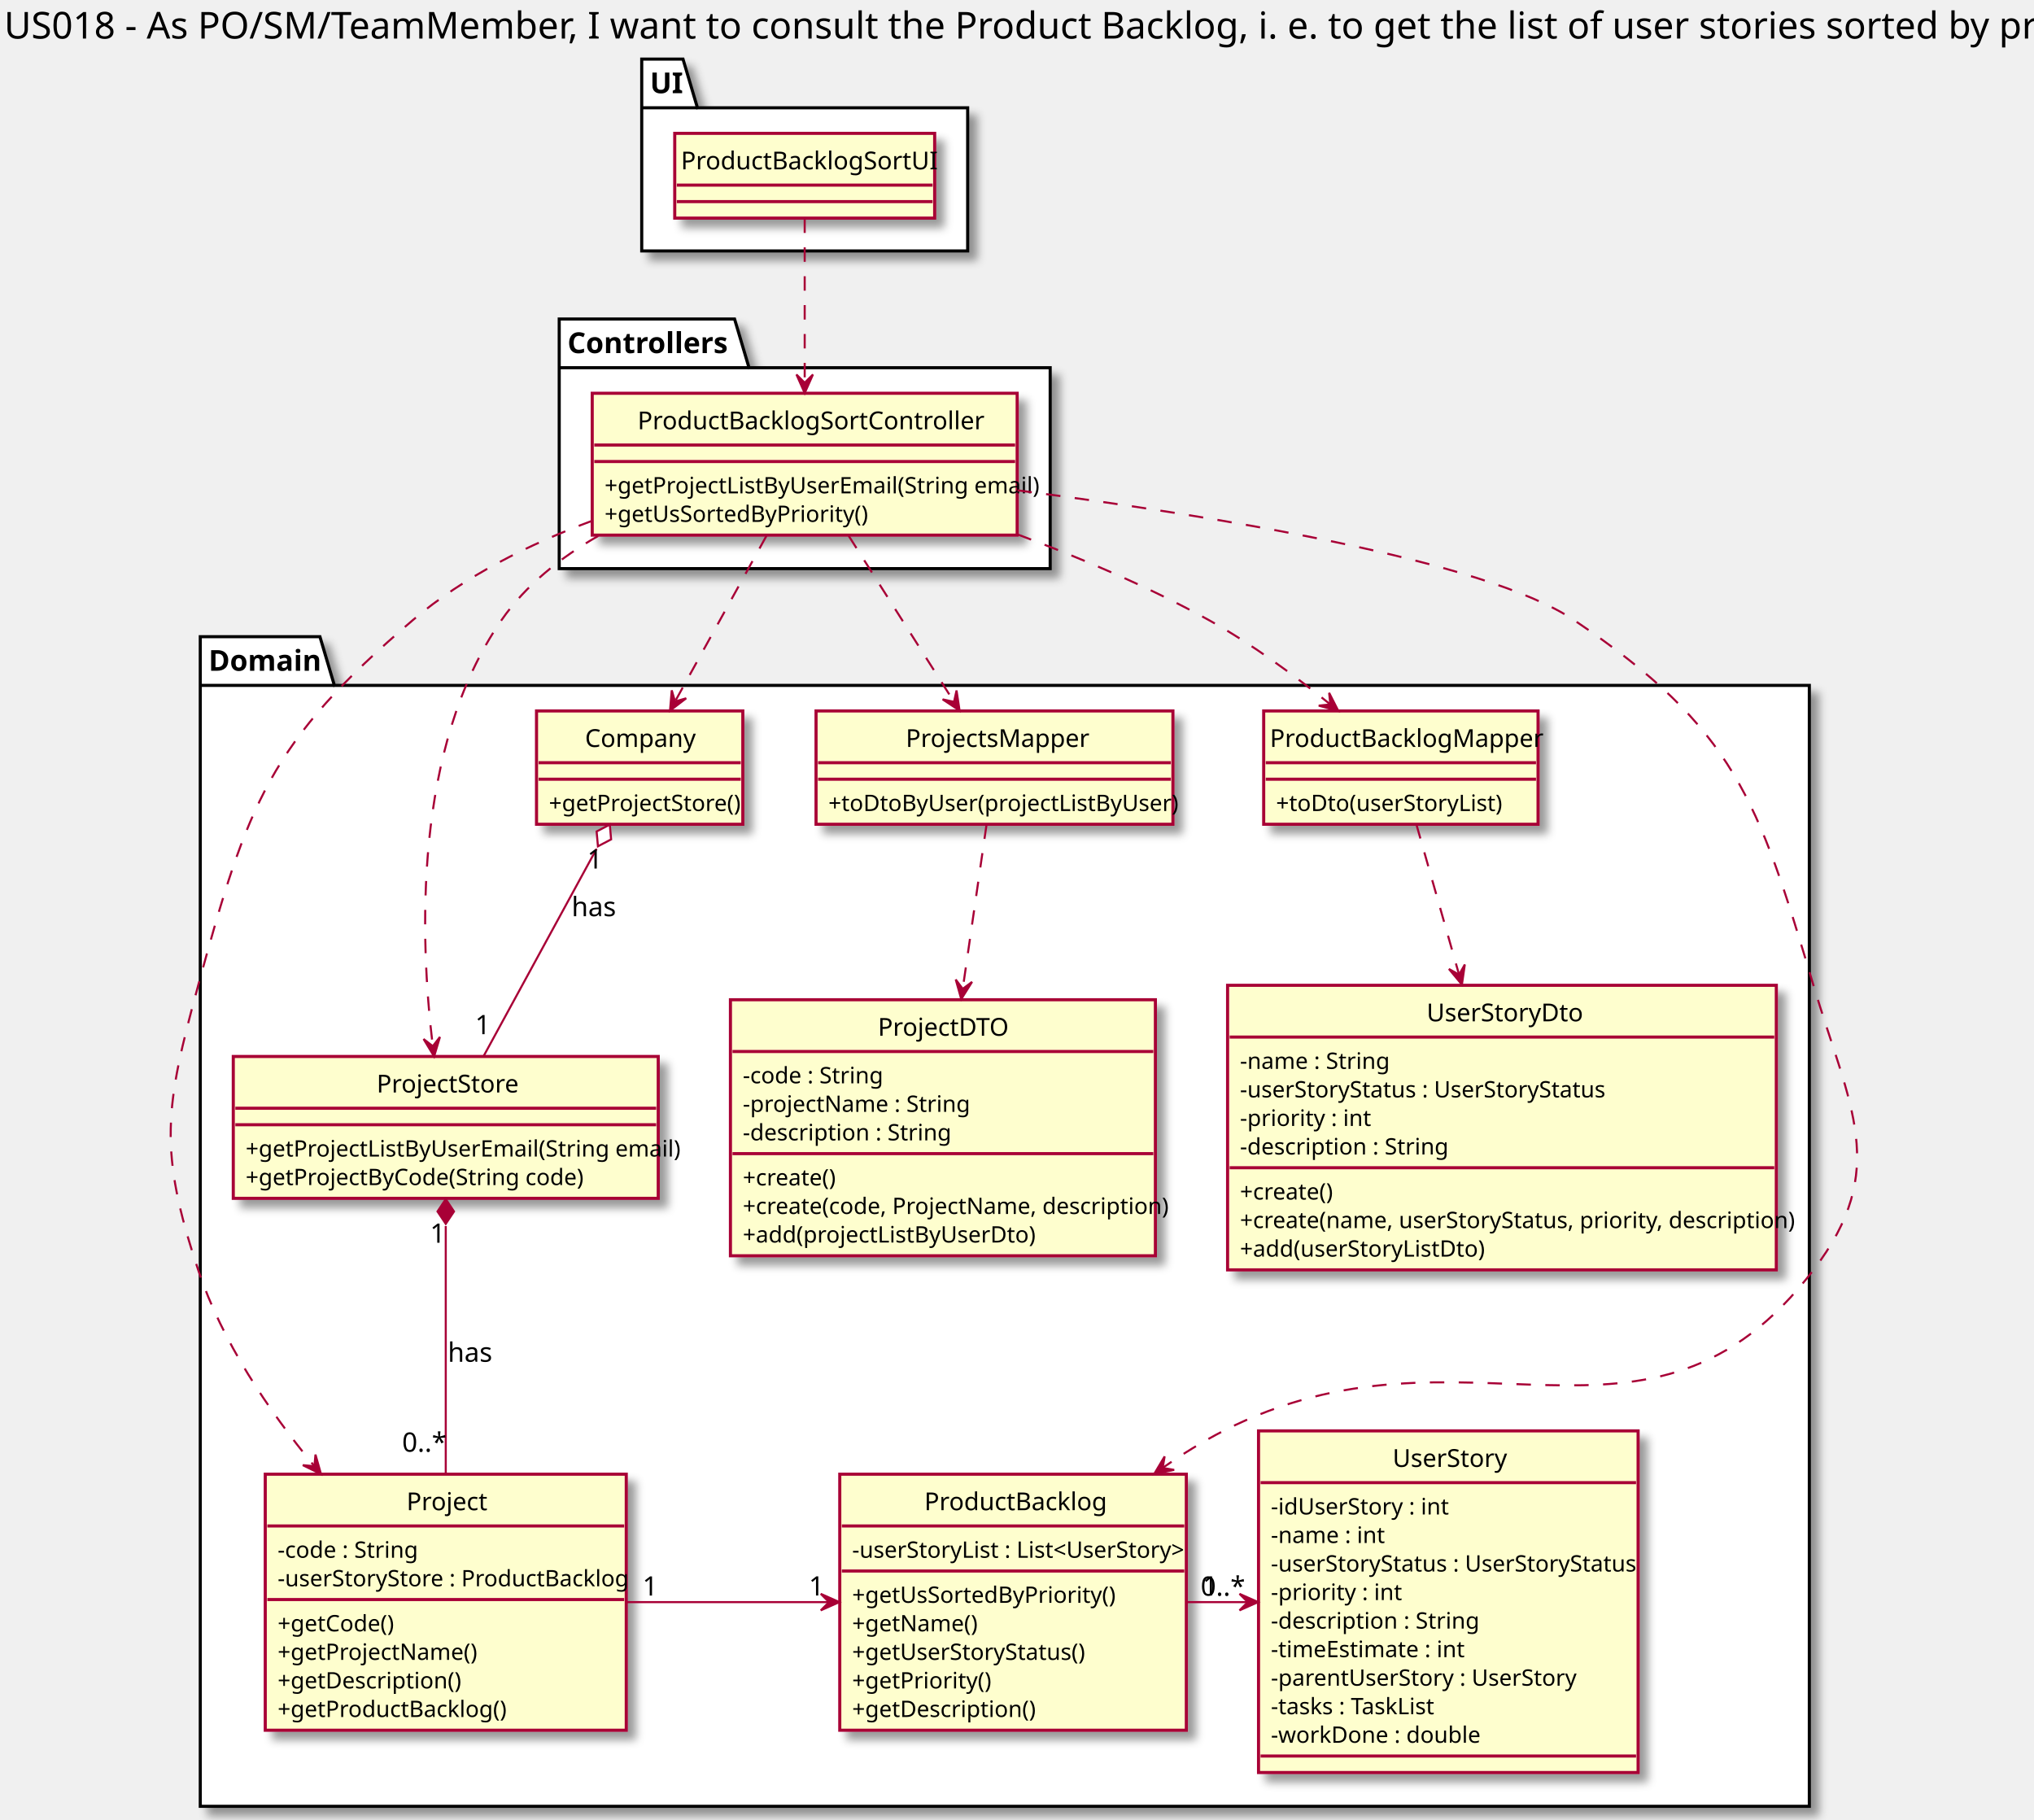
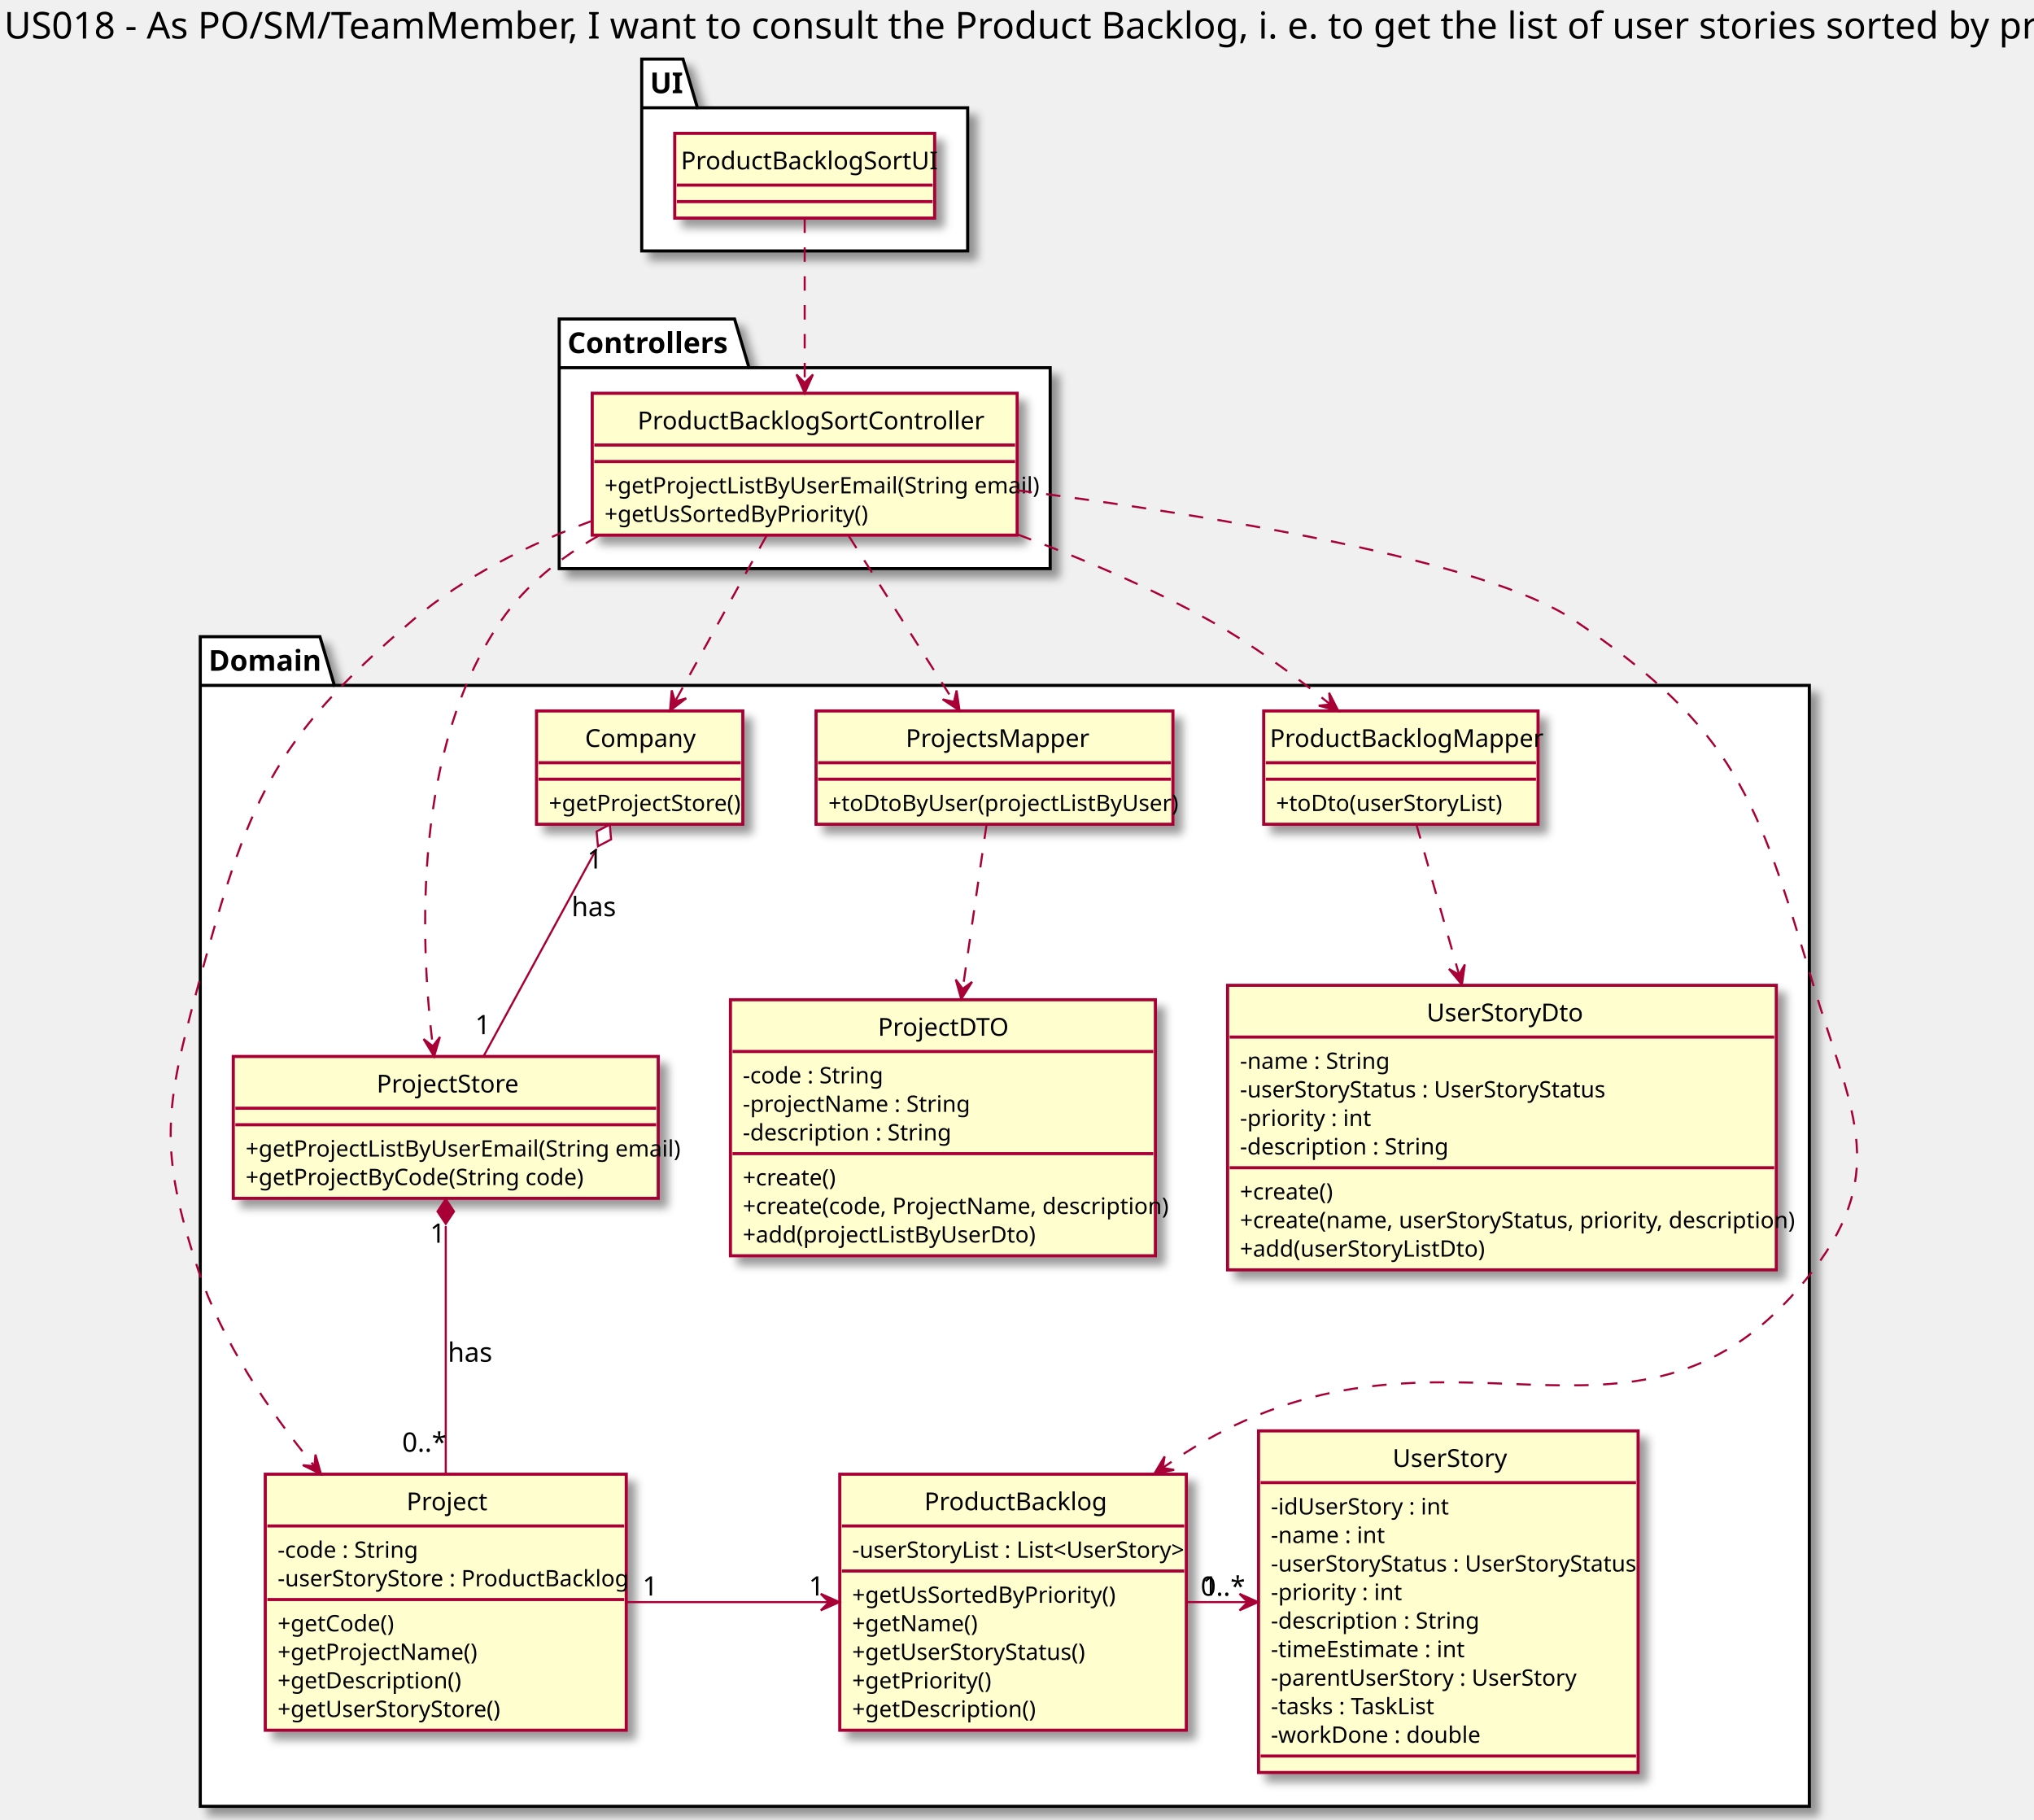
<svg xmlns="http://www.w3.org/2000/svg" contentScriptType="application/ecmascript" contentStyleType="text/css" height="882px" preserveAspectRatio="none" style="width:986px;height:882px;background:#FFFFFF;" version="1.1" viewBox="0 0 986 882" width="986px" zoomAndPan="magnify">
  <defs>
    <filter height="300%" id="fwpyt3sl4gyrd" width="300%" x="-1" y="-1">
      <feGaussianBlur result="blurOut" stdDeviation="2.0" />
      <feColorMatrix in="blurOut" result="blurOut2" type="matrix" values="0 0 0 0 0 0 0 0 0 0 0 0 0 0 0 0 0 0 .4 0" />
      <feOffset dx="4.0" dy="4.0" in="blurOut2" result="blurOut3" />
      <feBlend in="SourceGraphic" in2="blurOut3" mode="normal" />
    </filter>
  </defs>
  <g>
    <text fill="#000000" font-family="sans-serif" font-size="18" lengthAdjust="spacing" textLength="977" x="2" y="18.686">US018 - As PO/SM/TeamMember, I want to consult the Product Backlog, i. e. to get the list of user stories sorted by priority</text>
    <polygon fill="#FFFFFF" filter="url(#fwpyt3sl4gyrd)" points="311.085,28.641,331.085,28.641,338.085,52.25,469.085,52.25,469.085,121.641,311.085,121.641,311.085,28.641" style="stroke:#000000;stroke-width:1.5;" />
    <line style="stroke:#000000;stroke-width:1.5;" x1="311.085" x2="338.085" y1="52.25" y2="52.25" />
    <text fill="#000000" font-family="sans-serif" font-size="14" font-weight="bold" lengthAdjust="spacing" textLength="14" x="315.085" y="45.174">UI</text>
    <polygon fill="#FFFFFF" filter="url(#fwpyt3sl4gyrd)" points="271.085,154.641,356.085,154.641,363.085,178.25,509.085,178.25,509.085,275.641,271.085,275.641,271.085,154.641" style="stroke:#000000;stroke-width:1.5;" />
    <line style="stroke:#000000;stroke-width:1.5;" x1="271.085" x2="363.085" y1="178.25" y2="178.25" />
    <text fill="#000000" font-family="sans-serif" font-size="14" font-weight="bold" lengthAdjust="spacing" textLength="79" x="275.085" y="171.174">Controllers</text>
    <polygon fill="#FFFFFF" filter="url(#fwpyt3sl4gyrd)" points="97.085,308.641,155.085,308.641,162.085,332.25,877.085,332.25,877.085,875.641,97.085,875.641,97.085,308.641" style="stroke:#000000;stroke-width:1.5;" />
    <line style="stroke:#000000;stroke-width:1.5;" x1="97.085" x2="162.085" y1="332.25" y2="332.25" />
    <text fill="#000000" font-family="sans-serif" font-size="14" font-weight="bold" lengthAdjust="spacing" textLength="52" x="101.085" y="325.174">Domain</text>
    <rect codeLine="9" fill="#FEFECE" filter="url(#fwpyt3sl4gyrd)" height="41.094" id="ProductBacklogSortUI" style="stroke:#A80036;stroke-width:1.5;" width="126" x="327.085" y="64.641" />
    <text fill="#000000" font-family="sans-serif" font-size="12" lengthAdjust="spacing" textLength="120" x="330.085" y="82.098">ProductBacklogSortUI</text>
    <line style="stroke:#A80036;stroke-width:1.5;" x1="328.085" x2="452.085" y1="89.734" y2="89.734" />
    <line style="stroke:#A80036;stroke-width:1.5;" x1="328.085" x2="452.085" y1="97.734" y2="97.734" />
    <rect codeLine="14" fill="#FEFECE" filter="url(#fwpyt3sl4gyrd)" height="68.766" id="ProductBacklogSortController" style="stroke:#A80036;stroke-width:1.5;" width="206" x="287.085" y="190.641" />
    <text fill="#000000" font-family="sans-serif" font-size="12" lengthAdjust="spacing" textLength="162" x="309.085" y="208.098">ProductBacklogSortController</text>
    <line style="stroke:#A80036;stroke-width:1.5;" x1="288.085" x2="492.085" y1="215.734" y2="215.734" />
    <line style="stroke:#A80036;stroke-width:1.5;" x1="288.085" x2="492.085" y1="223.734" y2="223.734" />
    <text fill="#000000" font-family="sans-serif" font-size="11" lengthAdjust="spacing" textLength="194" x="293.085" y="239.153">+getProjectListByUserEmail(String email)</text>
    <text fill="#000000" font-family="sans-serif" font-size="11" lengthAdjust="spacing" textLength="120" x="293.085" y="252.989">+getUsSortedByPriority()</text>
    <rect codeLine="20" fill="#FEFECE" filter="url(#fwpyt3sl4gyrd)" height="54.93" id="Company" style="stroke:#A80036;stroke-width:1.5;" width="100" x="260.085" y="344.641" />
    <text fill="#000000" font-family="sans-serif" font-size="12" lengthAdjust="spacing" textLength="53" x="283.585" y="362.098">Company</text>
    <line style="stroke:#A80036;stroke-width:1.5;" x1="261.085" x2="359.085" y1="369.734" y2="369.734" />
    <line style="stroke:#A80036;stroke-width:1.5;" x1="261.085" x2="359.085" y1="377.734" y2="377.734" />
    <text fill="#000000" font-family="sans-serif" font-size="11" lengthAdjust="spacing" textLength="88" x="266.085" y="393.153">+getProjectStore()</text>
    <rect codeLine="24" fill="#FEFECE" filter="url(#fwpyt3sl4gyrd)" height="68.766" id="ProjectStore" style="stroke:#A80036;stroke-width:1.5;" width="206" x="113.085" y="512.141" />
    <text fill="#000000" font-family="sans-serif" font-size="12" lengthAdjust="spacing" textLength="67" x="182.585" y="529.598">ProjectStore</text>
    <line style="stroke:#A80036;stroke-width:1.5;" x1="114.085" x2="318.085" y1="537.234" y2="537.234" />
    <line style="stroke:#A80036;stroke-width:1.5;" x1="114.085" x2="318.085" y1="545.234" y2="545.234" />
    <text fill="#000000" font-family="sans-serif" font-size="11" lengthAdjust="spacing" textLength="194" x="119.085" y="560.653">+getProjectListByUserEmail(String email)</text>
    <text fill="#000000" font-family="sans-serif" font-size="11" lengthAdjust="spacing" textLength="155" x="119.085" y="574.489">+getProjectByCode(String code)</text>
    <rect codeLine="29" fill="#FEFECE" filter="url(#fwpyt3sl4gyrd)" height="124.109" id="Project" style="stroke:#A80036;stroke-width:1.5;" width="175" x="128.585" y="714.641" />
    <text fill="#000000" font-family="sans-serif" font-size="12" lengthAdjust="spacing" textLength="38" x="197.085" y="732.098">Project</text>
    <line style="stroke:#A80036;stroke-width:1.5;" x1="129.585" x2="302.585" y1="739.734" y2="739.734" />
    <text fill="#000000" font-family="sans-serif" font-size="11" lengthAdjust="spacing" textLength="65" x="134.585" y="755.153">-code : String</text>
    <text fill="#000000" font-family="sans-serif" font-size="11" lengthAdjust="spacing" textLength="163" x="134.585" y="768.989">-userStoryStore : ProductBacklog</text>
    <line style="stroke:#A80036;stroke-width:1.5;" x1="129.585" x2="302.585" y1="775.406" y2="775.406" />
    <text fill="#000000" font-family="sans-serif" font-size="11" lengthAdjust="spacing" textLength="54" x="134.585" y="790.825">+getCode()</text>
    <text fill="#000000" font-family="sans-serif" font-size="11" lengthAdjust="spacing" textLength="89" x="134.585" y="804.661">+getProjectName()</text>
    <text fill="#000000" font-family="sans-serif" font-size="11" lengthAdjust="spacing" textLength="83" x="134.585" y="818.497">+getDescription()</text>
-     <text fill="#000000" font-family="sans-serif" font-size="11" lengthAdjust="spacing" textLength="104" x="134.585" y="832.333">+getProductBacklog()</text>
+     <text fill="#000000" font-family="sans-serif" font-size="11" lengthAdjust="spacing" textLength="104" x="134.585" y="832.333">+getUserStoryStore()</text>
    <rect codeLine="38" fill="#FEFECE" filter="url(#fwpyt3sl4gyrd)" height="124.109" id="ProductBacklog" style="stroke:#A80036;stroke-width:1.5;" width="168" x="407.085" y="714.641" />
    <text fill="#000000" font-family="sans-serif" font-size="12" lengthAdjust="spacing" textLength="86" x="448.085" y="732.098">ProductBacklog</text>
    <line style="stroke:#A80036;stroke-width:1.5;" x1="408.085" x2="574.085" y1="739.734" y2="739.734" />
    <text fill="#000000" font-family="sans-serif" font-size="11" lengthAdjust="spacing" textLength="156" x="413.085" y="755.153">-userStoryList : List&lt;UserStory&gt;</text>
    <line style="stroke:#A80036;stroke-width:1.5;" x1="408.085" x2="574.085" y1="761.57" y2="761.57" />
    <text fill="#000000" font-family="sans-serif" font-size="11" lengthAdjust="spacing" textLength="120" x="413.085" y="776.989">+getUsSortedByPriority()</text>
    <text fill="#000000" font-family="sans-serif" font-size="11" lengthAdjust="spacing" textLength="56" x="413.085" y="790.825">+getName()</text>
    <text fill="#000000" font-family="sans-serif" font-size="11" lengthAdjust="spacing" textLength="109" x="413.085" y="804.661">+getUserStoryStatus()</text>
    <text fill="#000000" font-family="sans-serif" font-size="11" lengthAdjust="spacing" textLength="62" x="413.085" y="818.497">+getPriority()</text>
    <text fill="#000000" font-family="sans-serif" font-size="11" lengthAdjust="spacing" textLength="83" x="413.085" y="832.333">+getDescription()</text>
    <rect codeLine="47" fill="#FEFECE" filter="url(#fwpyt3sl4gyrd)" height="165.617" id="UserStory" style="stroke:#A80036;stroke-width:1.5;" width="184" x="610.085" y="693.641" />
    <text fill="#000000" font-family="sans-serif" font-size="12" lengthAdjust="spacing" textLength="54" x="675.085" y="711.098">UserStory</text>
    <line style="stroke:#A80036;stroke-width:1.5;" x1="611.085" x2="793.085" y1="718.734" y2="718.734" />
    <text fill="#000000" font-family="sans-serif" font-size="11" lengthAdjust="spacing" textLength="81" x="616.085" y="734.153">-idUserStory : int</text>
    <text fill="#000000" font-family="sans-serif" font-size="11" lengthAdjust="spacing" textLength="50" x="616.085" y="747.989">-name : int</text>
    <text fill="#000000" font-family="sans-serif" font-size="11" lengthAdjust="spacing" textLength="172" x="616.085" y="761.825">-userStoryStatus : UserStoryStatus</text>
    <text fill="#000000" font-family="sans-serif" font-size="11" lengthAdjust="spacing" textLength="57" x="616.085" y="775.661">-priority : int</text>
    <text fill="#000000" font-family="sans-serif" font-size="11" lengthAdjust="spacing" textLength="94" x="616.085" y="789.497">-description : String</text>
    <text fill="#000000" font-family="sans-serif" font-size="11" lengthAdjust="spacing" textLength="83" x="616.085" y="803.333">-timeEstimate : int</text>
    <text fill="#000000" font-family="sans-serif" font-size="11" lengthAdjust="spacing" textLength="142" x="616.085" y="817.169">-parentUserStory : UserStory</text>
    <text fill="#000000" font-family="sans-serif" font-size="11" lengthAdjust="spacing" textLength="79" x="616.085" y="831.005">-tasks : TaskList</text>
    <text fill="#000000" font-family="sans-serif" font-size="11" lengthAdjust="spacing" textLength="95" x="616.085" y="844.841">-workDone : double</text>
    <line style="stroke:#A80036;stroke-width:1.5;" x1="611.085" x2="793.085" y1="851.258" y2="851.258" />
    <rect codeLine="59" fill="#FEFECE" filter="url(#fwpyt3sl4gyrd)" height="54.93" id="ProjectsMapper" style="stroke:#A80036;stroke-width:1.5;" width="173" x="395.585" y="344.641" />
    <text fill="#000000" font-family="sans-serif" font-size="12" lengthAdjust="spacing" textLength="86" x="439.085" y="362.098">ProjectsMapper</text>
    <line style="stroke:#A80036;stroke-width:1.5;" x1="396.585" x2="567.585" y1="369.734" y2="369.734" />
    <line style="stroke:#A80036;stroke-width:1.5;" x1="396.585" x2="567.585" y1="377.734" y2="377.734" />
    <text fill="#000000" font-family="sans-serif" font-size="11" lengthAdjust="spacing" textLength="161" x="401.585" y="393.153">+toDtoByUser(projectListByUser)</text>
    <rect codeLine="63" fill="#FEFECE" filter="url(#fwpyt3sl4gyrd)" height="54.93" id="ProductBacklogMapper" style="stroke:#A80036;stroke-width:1.5;" width="133" x="612.585" y="344.641" />
    <text fill="#000000" font-family="sans-serif" font-size="12" lengthAdjust="spacing" textLength="127" x="615.585" y="362.098">ProductBacklogMapper</text>
    <line style="stroke:#A80036;stroke-width:1.5;" x1="613.585" x2="744.585" y1="369.734" y2="369.734" />
    <line style="stroke:#A80036;stroke-width:1.5;" x1="613.585" x2="744.585" y1="377.734" y2="377.734" />
    <text fill="#000000" font-family="sans-serif" font-size="11" lengthAdjust="spacing" textLength="104" x="618.585" y="393.153">+toDto(userStoryList)</text>
    <rect codeLine="67" fill="#FEFECE" filter="url(#fwpyt3sl4gyrd)" height="124.109" id="ProjectDTO" style="stroke:#A80036;stroke-width:1.5;" width="206" x="354.085" y="484.641" />
    <text fill="#000000" font-family="sans-serif" font-size="12" lengthAdjust="spacing" textLength="63" x="425.585" y="502.098">ProjectDTO</text>
    <line style="stroke:#A80036;stroke-width:1.5;" x1="355.085" x2="559.085" y1="509.734" y2="509.734" />
    <text fill="#000000" font-family="sans-serif" font-size="11" lengthAdjust="spacing" textLength="65" x="360.085" y="525.153">-code : String</text>
    <text fill="#000000" font-family="sans-serif" font-size="11" lengthAdjust="spacing" textLength="101" x="360.085" y="538.989">-projectName : String</text>
    <text fill="#000000" font-family="sans-serif" font-size="11" lengthAdjust="spacing" textLength="94" x="360.085" y="552.825">-description : String</text>
    <line style="stroke:#A80036;stroke-width:1.5;" x1="355.085" x2="559.085" y1="559.242" y2="559.242" />
    <text fill="#000000" font-family="sans-serif" font-size="11" lengthAdjust="spacing" textLength="45" x="360.085" y="574.661">+create()</text>
    <text fill="#000000" font-family="sans-serif" font-size="11" lengthAdjust="spacing" textLength="194" x="360.085" y="588.497">+create(code, ProjectName, description)</text>
    <text fill="#000000" font-family="sans-serif" font-size="11" lengthAdjust="spacing" textLength="134" x="360.085" y="602.333">+add(projectListByUserDto)</text>
    <rect codeLine="76" fill="#FEFECE" filter="url(#fwpyt3sl4gyrd)" height="137.945" id="UserStoryDto" style="stroke:#A80036;stroke-width:1.5;" width="266" x="595.085" y="477.641" />
    <text fill="#000000" font-family="sans-serif" font-size="12" lengthAdjust="spacing" textLength="73" x="691.585" y="495.098">UserStoryDto</text>
    <line style="stroke:#A80036;stroke-width:1.5;" x1="596.085" x2="860.085" y1="502.734" y2="502.734" />
    <text fill="#000000" font-family="sans-serif" font-size="11" lengthAdjust="spacing" textLength="67" x="601.085" y="518.153">-name : String</text>
    <text fill="#000000" font-family="sans-serif" font-size="11" lengthAdjust="spacing" textLength="172" x="601.085" y="531.989">-userStoryStatus : UserStoryStatus</text>
    <text fill="#000000" font-family="sans-serif" font-size="11" lengthAdjust="spacing" textLength="57" x="601.085" y="545.825">-priority : int</text>
    <text fill="#000000" font-family="sans-serif" font-size="11" lengthAdjust="spacing" textLength="94" x="601.085" y="559.661">-description : String</text>
    <line style="stroke:#A80036;stroke-width:1.5;" x1="596.085" x2="860.085" y1="566.078" y2="566.078" />
    <text fill="#000000" font-family="sans-serif" font-size="11" lengthAdjust="spacing" textLength="45" x="601.085" y="581.497">+create()</text>
    <text fill="#000000" font-family="sans-serif" font-size="11" lengthAdjust="spacing" textLength="254" x="601.085" y="595.333">+create(name, userStoryStatus, priority, description)</text>
    <text fill="#000000" font-family="sans-serif" font-size="11" lengthAdjust="spacing" textLength="113" x="601.085" y="609.169">+add(userStoryListDto)</text>
    <path codeLine="87" d="M390.085,105.911 C390.085,126.591 390.085,159.591 390.085,185.471 " fill="none" id="ProductBacklogSortUI-to-ProductBacklogSortController" style="stroke:#A80036;stroke-width:1.0;stroke-dasharray:7.0,7.0;" />
    <polygon fill="#A80036" points="390.085,190.551,394.085,181.551,390.085,185.551,386.085,181.551,390.085,190.551" style="stroke:#A80036;stroke-width:1.0;" />
    <path codeLine="89" d="M371.535,259.771 C358.205,283.931 340.365,316.261 327.345,339.861 " fill="none" id="ProductBacklogSortController-to-Company" style="stroke:#A80036;stroke-width:1.0;stroke-dasharray:7.0,7.0;" />
    <polygon fill="#A80036" points="324.805,344.461,332.649,338.505,327.216,340.08,325.641,334.647,324.805,344.461" style="stroke:#A80036;stroke-width:1.0;" />
    <path codeLine="90" d="M289.985,259.811 C271.805,270.221 254.895,283.591 243.085,300.641 C200.215,362.541 203.525,455.091 209.775,506.921 " fill="none" id="ProductBacklogSortController-to-ProjectStore" style="stroke:#A80036;stroke-width:1.0;stroke-dasharray:7.0,7.0;" />
    <polygon fill="#A80036" points="210.435,512.111,213.271,502.679,209.806,507.15,205.335,503.685,210.435,512.111" style="stroke:#A80036;stroke-width:1.0;" />
    <path codeLine="91" d="M411.425,259.771 C426.815,284.031 447.435,316.531 462.425,340.161 " fill="none" id="ProductBacklogSortController-to-ProjectsMapper" style="stroke:#A80036;stroke-width:1.0;stroke-dasharray:7.0,7.0;" />
    <polygon fill="#A80036" points="465.155,344.461,463.691,334.721,462.468,340.244,456.945,339.021,465.155,344.461" style="stroke:#A80036;stroke-width:1.0;" />
    <path codeLine="92" d="M287.075,252.451 C256.735,263.731 225.015,279.361 200.085,300.641 C130.695,359.881 120.035,389.601 96.085,477.641 C79.985,536.821 76.685,557.451 96.085,615.641 C107.645,650.331 130.005,683.561 152.325,710.661 " fill="none" id="ProductBacklogSortController-to-Project" style="stroke:#A80036;stroke-width:1.0;stroke-dasharray:7.0,7.0;" />
    <polygon fill="#A80036" points="155.615,714.611,152.93,705.135,152.416,710.768,146.782,710.254,155.615,714.611" style="stroke:#A80036;stroke-width:1.0;" />
    <path codeLine="93" d="M493.215,237.701 C587.895,249.911 719.845,271.451 763.085,300.641 C841.035,353.271 852.185,387.511 879.085,477.641 C896.625,536.411 916.315,566.901 879.085,615.641 C799.115,720.351 710.455,633.771 593.085,693.641 C583.165,698.701 573.315,704.821 563.855,711.421 " fill="none" id="ProductBacklogSortController-to-ProductBacklog" style="stroke:#A80036;stroke-width:1.0;stroke-dasharray:7.0,7.0;" />
    <polygon fill="#A80036" points="559.535,714.491,569.191,712.55,563.614,711.599,564.565,706.023,559.535,714.491" style="stroke:#A80036;stroke-width:1.0;" />
    <path codeLine="94" d="M493.285,259.081 C523.965,270.531 557.105,284.591 586.085,300.641 C606.675,312.051 627.725,327.611 644.575,341.221 " fill="none" id="ProductBacklogSortController-to-ProductBacklogMapper" style="stroke:#A80036;stroke-width:1.0;stroke-dasharray:7.0,7.0;" />
    <polygon fill="#A80036" points="648.775,344.641,644.312,335.861,644.894,341.488,639.268,342.07,648.775,344.641" style="stroke:#A80036;stroke-width:1.0;" />
    <path codeLine="95" d="M478.235,399.721 C475.165,420.891 470.735,451.481 466.715,479.181 " fill="none" id="ProjectsMapper-to-ProjectDTO" style="stroke:#A80036;stroke-width:1.0;stroke-dasharray:7.0,7.0;" />
    <polygon fill="#A80036" points="465.975,484.321,471.218,475.983,466.688,479.372,463.3,474.842,465.975,484.321" style="stroke:#A80036;stroke-width:1.0;" />
    <path codeLine="96" d="M686.635,399.721 C692.145,419.121 699.905,446.431 707.215,472.181 " fill="none" id="ProductBacklogMapper-to-UserStoryDto" style="stroke:#A80036;stroke-width:1.0;stroke-dasharray:7.0,7.0;" />
    <polygon fill="#A80036" points="708.675,477.301,710.083,467.553,707.318,472.488,702.383,469.724,708.675,477.301" style="stroke:#A80036;stroke-width:1.0;" />
    <path codeLine="98" d="M289.215,411.441 C272.805,441.541 250.185,483.071 234.465,511.921 " fill="none" id="Company-backto-ProjectStore" style="stroke:#A80036;stroke-width:1.0;" />
    <polygon fill="#FFFFFF" points="295.605,399.721,289.22,403.072,289.857,410.254,296.242,406.904,295.605,399.721" style="stroke:#A80036;stroke-width:1.0;" />
    <text fill="#000000" font-family="sans-serif" font-size="13" lengthAdjust="spacing" textLength="21" x="277.085" y="444.136">has</text>
    <text fill="#000000" font-family="sans-serif" font-size="13" lengthAdjust="spacing" textLength="7" x="284.672" y="421.045">1</text>
    <text fill="#000000" font-family="sans-serif" font-size="13" lengthAdjust="spacing" textLength="7" x="230.302" y="501.328">1</text>
    <path codeLine="99" d="M216.085,594.351 C216.085,629.031 216.085,676.631 216.085,714.361 " fill="none" id="ProjectStore-backto-Project" style="stroke:#A80036;stroke-width:1.0;" />
    <polygon fill="#A80036" points="216.085,581.281,212.085,587.281,216.085,593.281,220.085,587.281,216.085,581.281" style="stroke:#A80036;stroke-width:1.0;" />
    <text fill="#000000" font-family="sans-serif" font-size="13" lengthAdjust="spacing" textLength="21" x="217.085" y="660.136">has</text>
    <text fill="#000000" font-family="sans-serif" font-size="13" lengthAdjust="spacing" textLength="7" x="208.462" y="602.423">1</text>
    <text fill="#000000" font-family="sans-serif" font-size="13" lengthAdjust="spacing" textLength="20" x="194.929" y="703.744">0..*</text>
    <path codeLine="100" d="M303.635,776.641 C336.305,776.641 368.965,776.641 401.635,776.641 " fill="none" id="Project-to-ProductBacklog" style="stroke:#A80036;stroke-width:1.0;" />
    <polygon fill="#A80036" points="406.875,776.641,397.875,772.641,401.875,776.641,397.875,780.641,406.875,776.641" style="stroke:#A80036;stroke-width:1.0;" />
    <text fill="#000000" font-family="sans-serif" font-size="13" lengthAdjust="spacing" textLength="7" x="311.46" y="773.459">1</text>
    <text fill="#000000" font-family="sans-serif" font-size="13" lengthAdjust="spacing" textLength="7" x="392.063" y="773.434">1</text>
    <path codeLine="101" d="M575.155,776.641 C585.005,776.641 594.855,776.641 604.715,776.641 " fill="none" id="ProductBacklog-to-UserStory" style="stroke:#A80036;stroke-width:1.0;" />
    <polygon fill="#A80036" points="609.865,776.641,600.865,772.641,604.865,776.641,600.865,780.641,609.865,776.641" style="stroke:#A80036;stroke-width:1.0;" />
    <text fill="#000000" font-family="sans-serif" font-size="13" lengthAdjust="spacing" textLength="7" x="582.954" y="773.434">1</text>
    <text fill="#000000" font-family="sans-serif" font-size="13" lengthAdjust="spacing" textLength="20" x="582.039" y="773.551">0..*</text>
  </g>
</svg>
